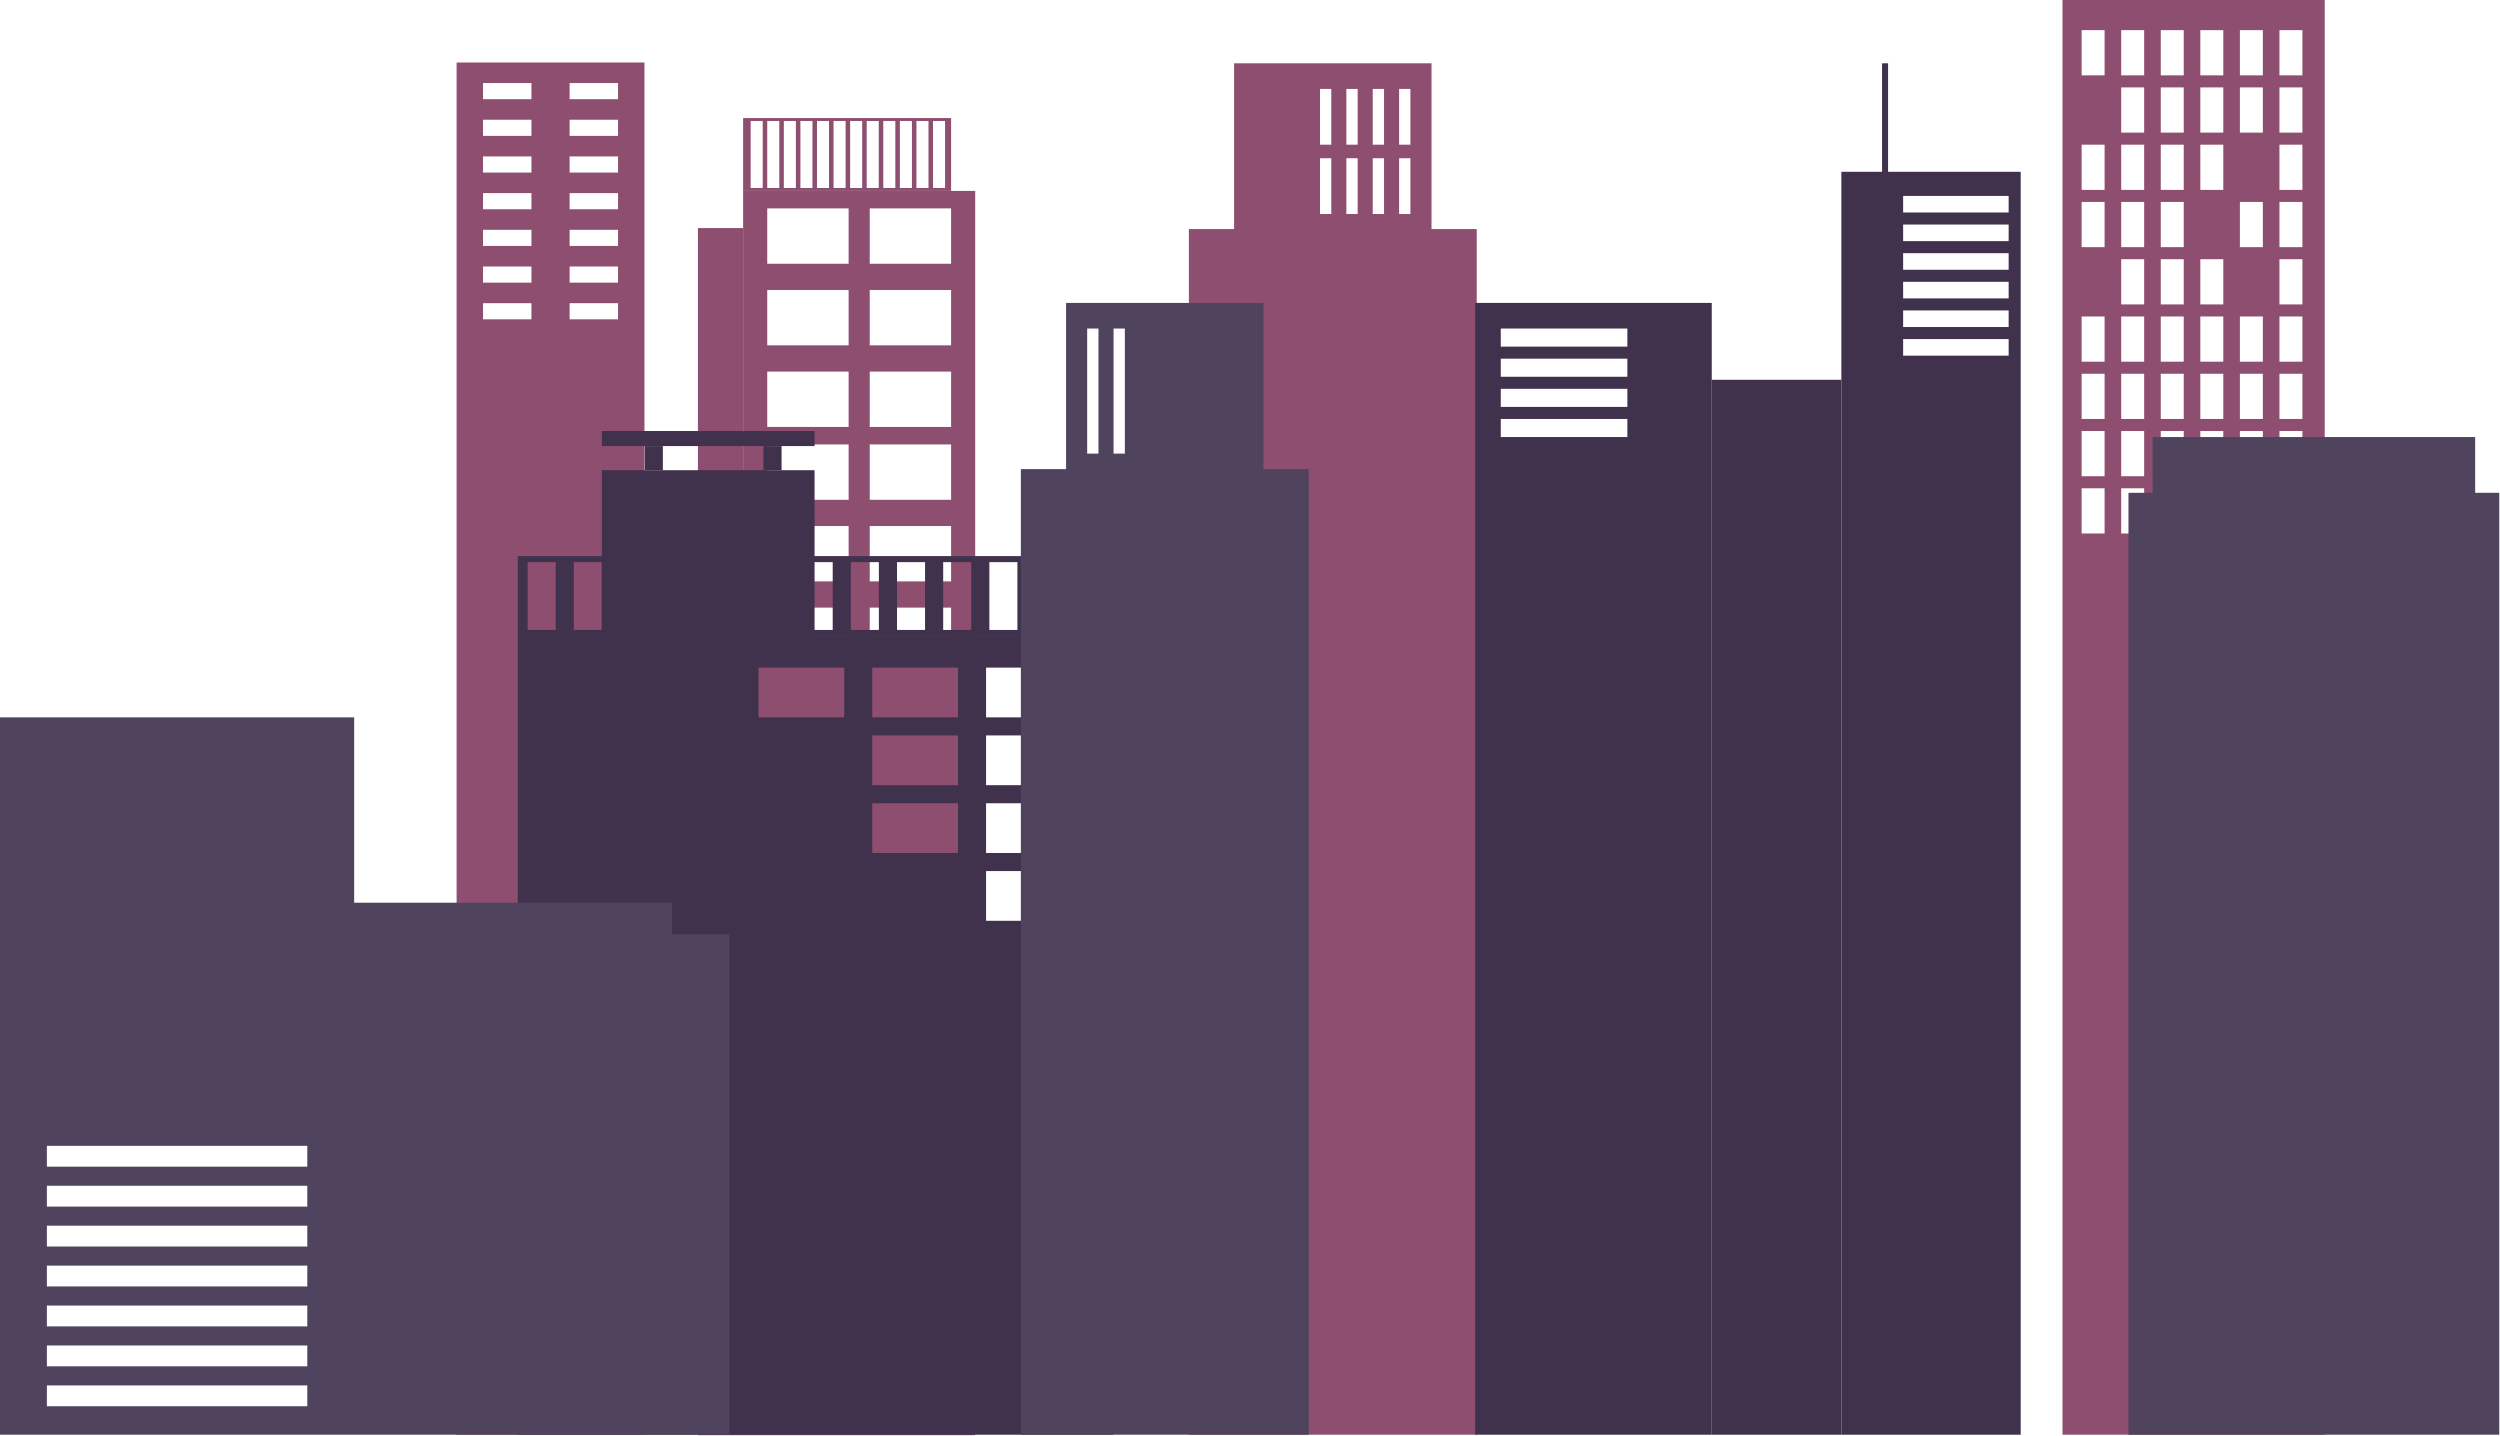
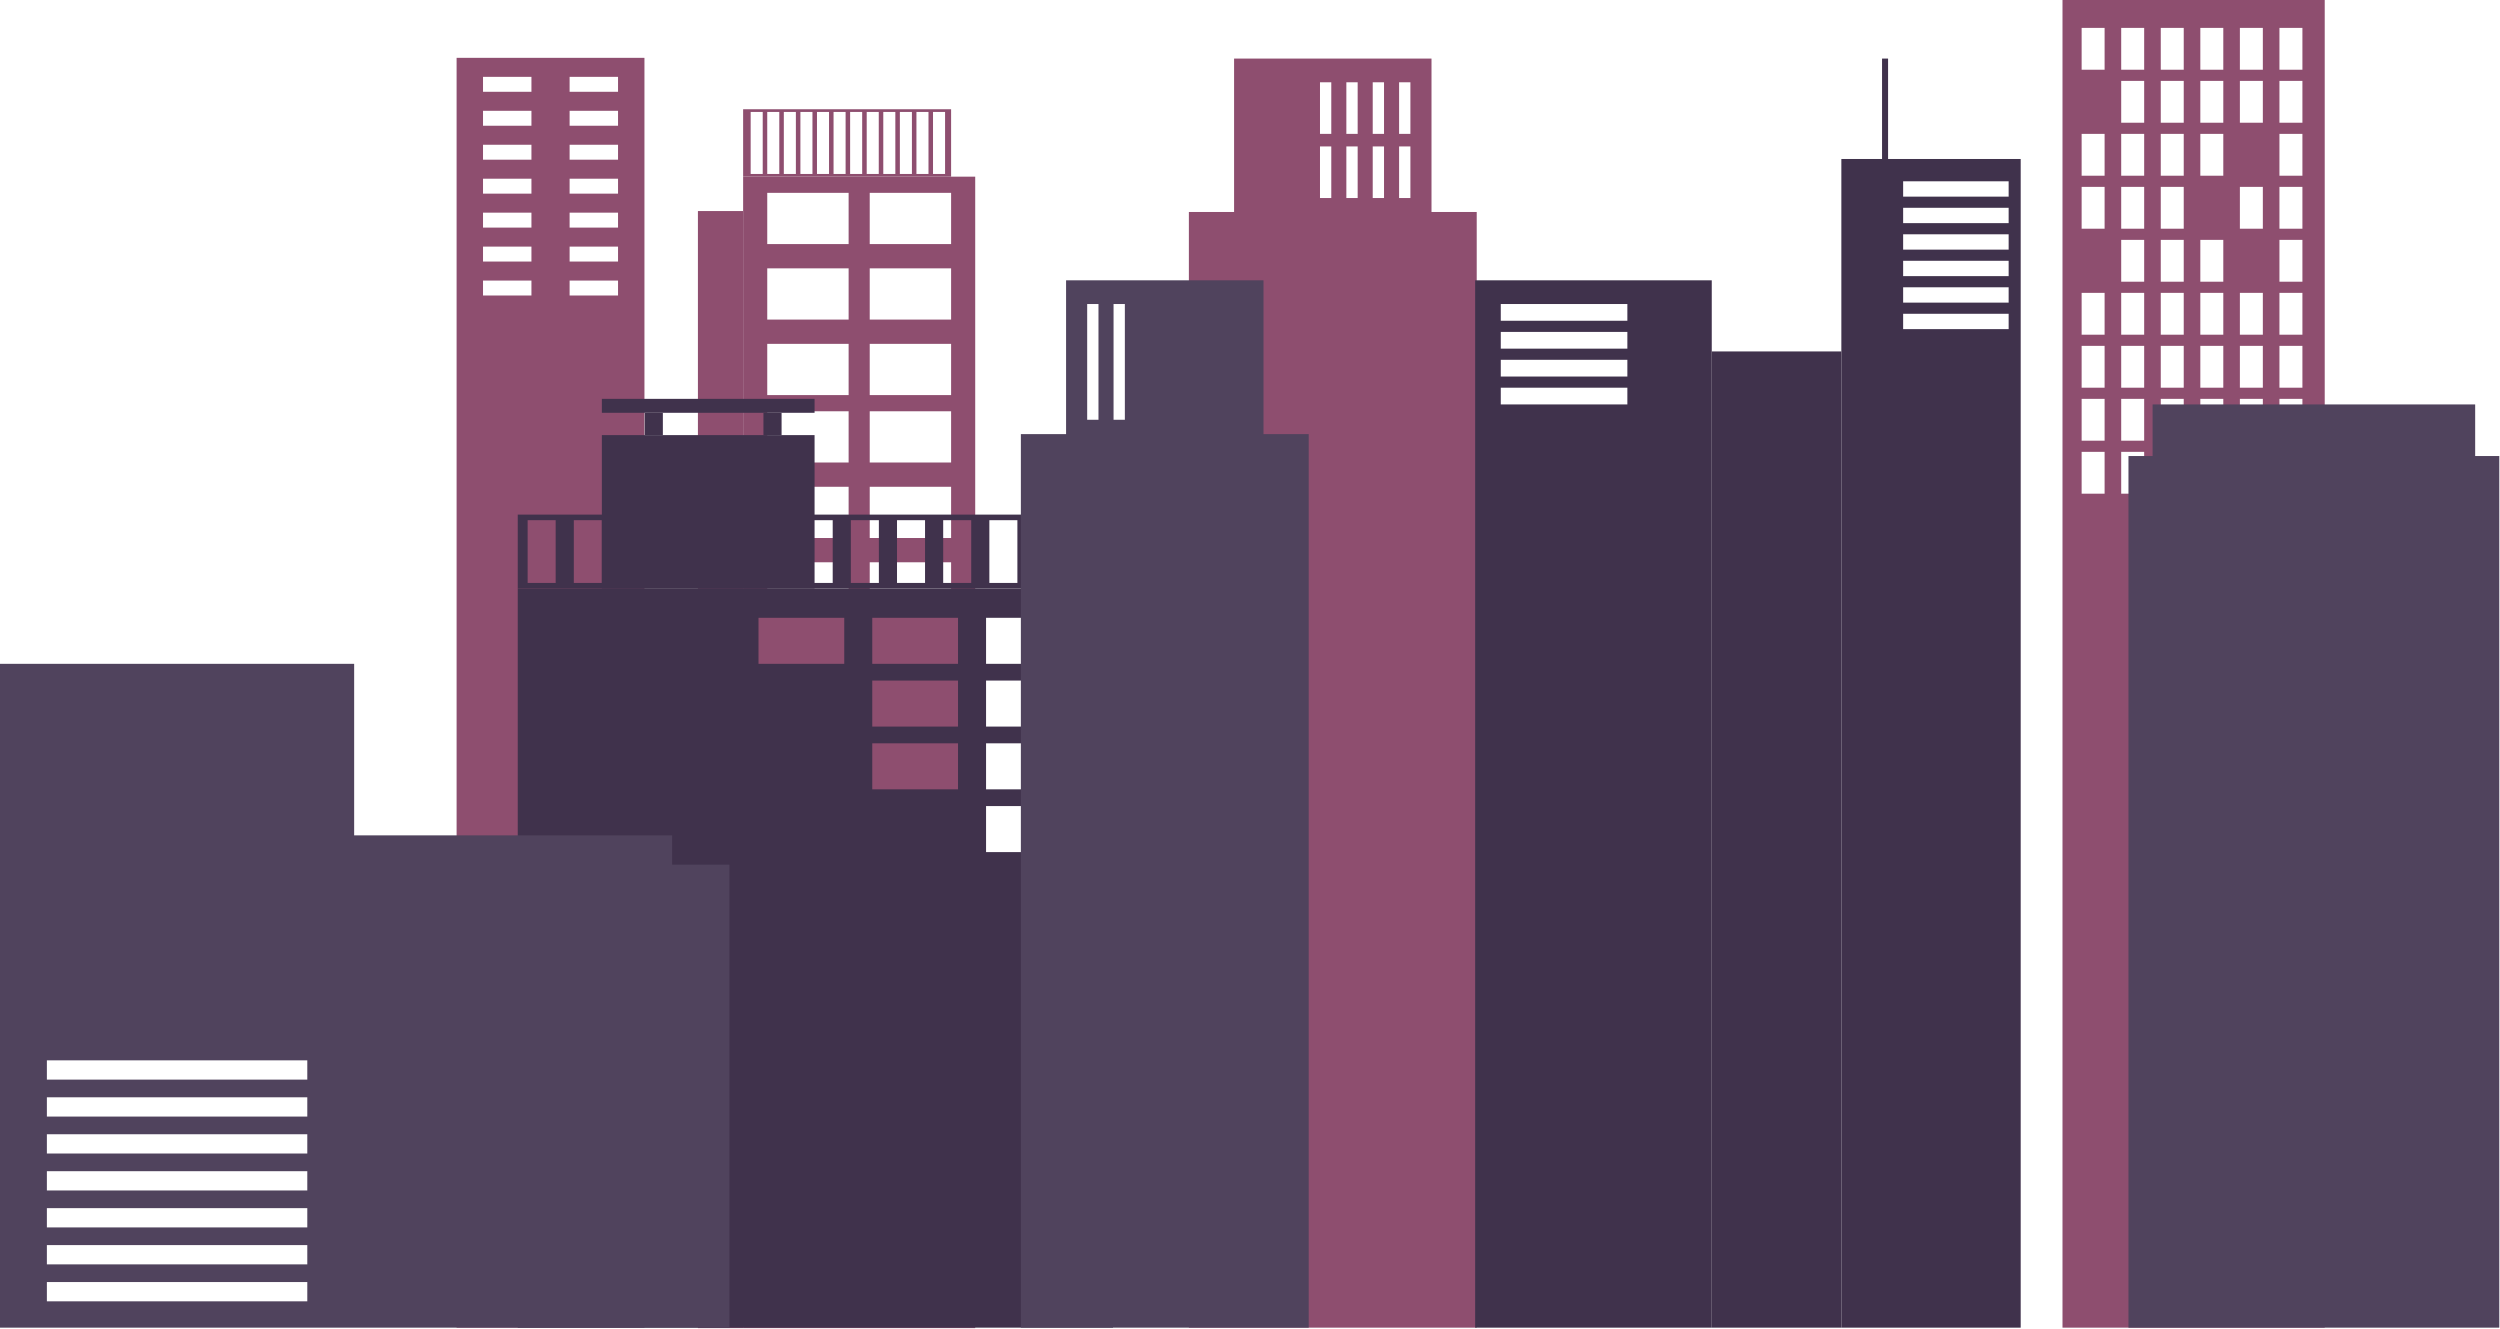
- <svg xmlns="http://www.w3.org/2000/svg" width="1440" height="827" viewBox="0 0 1440 827" fill="none">
-   <path fill-rule="evenodd" clip-rule="evenodd" d="M1339.04 0H1188V826.389H1339.04V0ZM1212.25 17.361H1199.02V43.403H1212.25V17.361ZM1199.02 83.333H1212.25V109.375H1199.02V83.333ZM1212.25 116.319H1199.02V142.361H1212.25V116.319ZM1199.02 182.291H1212.25V208.333H1199.02V182.291ZM1212.25 215.278H1199.02V241.319H1212.25V215.278ZM1199.02 248.264H1212.25V274.305H1199.02V248.264ZM1212.25 281.25H1199.02V307.292H1212.25V281.25ZM1221.81 17.361H1235.04V43.403H1221.81V17.361ZM1235.04 50.347H1221.81V76.389H1235.04V50.347ZM1221.81 83.333H1235.04V109.375H1221.81V83.333ZM1235.04 116.319H1221.81V142.361H1235.04V116.319ZM1221.81 149.305H1235.04V175.347H1221.81V149.305ZM1235.04 182.292H1221.81V208.333H1235.04V182.292ZM1221.81 215.277H1235.04V241.319H1221.81V215.277ZM1235.04 248.264H1221.81V274.305H1235.04V248.264ZM1221.81 281.25H1235.04V307.292H1221.81V281.25ZM1257.83 17.361H1244.6V43.403H1257.83V17.361ZM1244.6 50.347H1257.83V76.389H1244.6V50.347ZM1257.83 83.333H1244.6V109.375H1257.83V83.333ZM1244.6 116.319H1257.83V142.361H1244.6V116.319ZM1257.83 149.305H1244.6V175.347H1257.83V149.305ZM1244.6 182.292H1257.83V208.333H1244.6V182.292ZM1257.83 215.277H1244.6V241.319H1257.83V215.277ZM1244.6 248.264H1257.83V274.305H1244.6V248.264ZM1257.83 281.25H1244.6V307.292H1257.83V281.25ZM1267.39 17.361H1280.62V43.403H1267.39V17.361ZM1280.62 50.347H1267.39V76.389H1280.62V50.347ZM1267.39 83.333H1280.62V109.375H1267.39V83.333ZM1280.62 149.305H1267.39V175.347H1280.62V149.305ZM1267.39 182.292H1280.62V208.333H1267.39V182.292ZM1280.62 215.277H1267.39V241.319H1280.62V215.277ZM1267.39 248.264H1280.62V274.305H1267.39V248.264ZM1280.62 281.25H1267.39V307.292H1280.62V281.25ZM1290.17 17.361H1303.4V43.403H1290.17V17.361ZM1303.4 50.347H1290.17V76.389H1303.4V50.347ZM1290.17 116.319H1303.4V142.361H1290.17V116.319ZM1303.4 182.292H1290.17V208.333H1303.4V182.292ZM1290.17 215.277H1303.4V241.319H1290.17V215.277ZM1303.4 248.264H1290.17V274.305H1303.4V248.264ZM1290.17 281.25H1303.4V307.292H1290.17V281.25ZM1326.19 17.361H1312.96V43.403H1326.19V17.361ZM1312.96 50.347H1326.19V76.389H1312.96V50.347ZM1326.19 83.333H1312.96V109.375H1326.19V83.333ZM1312.96 116.319H1326.19V142.361H1312.96V116.319ZM1326.19 149.305H1312.96V175.347H1326.19V149.305ZM1312.96 182.291H1326.19V208.333H1312.96V182.291ZM1326.19 215.278H1312.96V241.319H1326.19V215.278ZM1312.96 248.264H1326.19V274.305H1312.96V248.264Z" fill="#8E4E6F" />
-   <path fill-rule="evenodd" clip-rule="evenodd" d="M710.834 131.944V36.458H824.549V131.944H850.59V826.389H684.791V131.944H710.834ZM805.884 83.333H812.395V51.215H805.884V83.333ZM797.203 83.333H790.693V51.215H797.203V83.333ZM775.504 83.333H782.014V51.215H775.504V83.333ZM766.823 83.333H760.312V51.215H766.823V83.333ZM805.884 123.264H812.395V91.145H805.884V123.264ZM797.203 123.264H790.693V91.146H797.203V123.264ZM775.504 123.264H782.014V91.145H775.504V123.264ZM766.823 123.264H760.312V91.146H766.823V123.264Z" fill="#8E4E6F" />
-   <rect width="26.042" height="695.312" transform="matrix(-1 0 0 1 428.043 131.368)" fill="#8E4E6F" />
-   <path fill-rule="evenodd" clip-rule="evenodd" d="M428.043 109.962H547.835V68H428.043V109.962ZM432.383 108.284H439.327V69.678H432.383V108.284ZM448.876 108.284H441.931V69.678H448.876V108.284ZM451.48 108.284H458.425V69.678H451.48V108.284ZM467.974 108.284H461.029V69.678H467.974V108.284ZM470.578 108.284H477.523V69.678H470.578V108.284ZM487.069 108.284H480.125V69.678H487.069V108.284ZM489.674 108.284H496.618V69.678H489.674V108.284ZM506.167 108.284H499.223V69.678H506.167V108.284ZM508.772 108.284H515.716V69.678H508.772V108.284ZM525.265 108.284H518.32V69.678H525.265V108.284ZM527.869 108.284H534.813V69.678H527.869V108.284ZM544.362 108.284H537.418V69.678H544.362V108.284Z" fill="#8E4E6F" />
-   <path fill-rule="evenodd" clip-rule="evenodd" d="M428.043 109.962H561.724V826.681H428.043V109.962ZM441.934 120.033H488.809V151.924H441.934V120.033ZM547.836 120.033H500.961V151.924H547.836V120.033ZM441.934 255.991H488.809V287.883H441.934V255.991ZM547.836 255.991H500.961V287.883H547.836V255.991ZM441.934 167.031H488.809V198.922H441.934V167.031ZM547.836 167.031H500.961V198.922H547.836V167.031ZM441.934 302.989H488.809V334.881H441.934V302.989ZM547.836 302.989H500.961V334.881H547.836V302.989ZM441.934 214.029H488.809V245.92H441.934V214.029ZM547.836 214.029H500.961V245.92H547.836V214.029ZM441.934 349.987H488.809V381.879H441.934V349.987ZM547.836 349.987H500.961V381.879H547.836V349.987Z" fill="#8E4E6F" />
-   <rect width="74.653" height="607.639" transform="matrix(-1 0 0 1 1060.62 218.75)" fill="#40324C" />
-   <path fill-rule="evenodd" clip-rule="evenodd" d="M849.688 174.479H985.972V826.389H849.688V174.479ZM864.445 189.236H937.362V199.653H864.445V189.236ZM937.362 206.597H864.445V217.014H937.362V206.597ZM864.445 223.958H937.362V234.375H864.445V223.958ZM937.362 241.319H864.445V251.736H937.362V241.319Z" fill="#40324C" />
-   <path fill-rule="evenodd" clip-rule="evenodd" d="M1060.62 98.958H1163.92V826.389H1060.62V98.958ZM1096.21 112.847H1156.98V122.396H1096.21V112.847ZM1156.98 129.34H1096.21V138.888H1156.98V129.34ZM1096.21 145.833H1156.98V155.382H1096.21V145.833ZM1156.98 162.326H1096.21V171.875H1156.98V162.326ZM1096.21 178.819H1156.98V188.368H1096.21V178.819ZM1156.98 195.312H1096.21V204.861H1156.98V195.312Z" fill="#40324C" />
-   <rect x="1084.06" y="36.458" width="3.472" height="76.389" fill="#40324C" />
-   <path fill-rule="evenodd" clip-rule="evenodd" d="M263 36H371.203V826.389H263V36ZM278.217 47.834H306.113V57.133H278.217V47.834ZM355.988 47.834H328.092V57.133H355.988V47.834ZM278.217 68.968H306.113V78.267H278.217V68.968ZM355.988 68.968H328.092V78.267H355.988V68.968ZM278.217 90.102H306.113V99.4H278.217V90.102ZM355.988 90.102H328.092V99.4H355.988V90.102ZM278.217 111.235H306.113V120.534H278.217V111.235ZM355.988 111.235H328.092V120.534H355.988V111.235ZM278.217 132.368H306.113V141.667H278.217V132.368ZM355.988 132.368H328.092V141.667H355.988V132.368ZM278.217 153.501H306.113V162.8H278.217V153.501ZM355.988 153.501H328.092V162.8H355.988V153.501ZM278.217 174.635H306.113V183.934H278.217V174.635ZM355.988 174.635H328.092V183.934H355.988V174.635Z" fill="#8E4E6F" />
-   <path fill-rule="evenodd" clip-rule="evenodd" d="M1226 826.389H1257.29H1408.29H1439.58V283.854H1425.7V251.736H1408.29H1257.29H1239.89V283.854H1226V826.389Z" fill="#50435D" />
-   <path fill-rule="evenodd" clip-rule="evenodd" d="M641.105 366.318H298.224V826.388H641.105V366.318ZM617.361 384.547H567.971V413.193H617.361V384.547ZM502.434 384.547H551.824V413.193H502.434V384.547ZM551.824 423.61H502.434V452.256H551.824V423.61ZM567.971 423.61H617.361V452.256H567.971V423.61ZM617.361 501.735H567.971V530.381H617.361V501.735ZM502.434 462.672H551.824V491.318H502.434V462.672ZM617.361 462.672H567.971V491.318H617.361V462.672ZM436.897 384.547H486.287V413.193H436.897V384.547Z" fill="#40324C" />
-   <rect x="469.191" y="366.318" width="122.526" height="95.486" transform="rotate(180 469.191 366.318)" fill="#40324C" />
-   <rect x="469.191" y="256.943" width="122.526" height="8.681" transform="rotate(180 469.191 256.943)" fill="#40324C" />
-   <rect width="10.448" height="13.889" transform="matrix(-1 0 0 1 450.191 256.943)" fill="#40324C" />
-   <rect width="10.448" height="13.889" transform="matrix(-1 0 0 1 381.807 256.943)" fill="#40324C" />
-   <path fill-rule="evenodd" clip-rule="evenodd" d="M617.359 366.318H298.223V320.311H617.359V366.318ZM612.611 362.846H596.464V323.783H612.611V362.846ZM569.871 362.846H586.017V323.783H569.871V362.846ZM559.422 362.846H543.275V323.783H559.422V362.846ZM516.679 362.846H532.826V323.783H516.679V362.846ZM506.232 362.846H490.085V323.783H506.232V362.846ZM463.492 362.846H479.639V323.783H463.492V362.846ZM453.043 362.846H436.896V323.783H453.043V362.846ZM410.302 362.846H426.449V323.783H410.302V362.846ZM399.853 362.846H383.707V323.783H399.853V362.846ZM357.111 362.846H373.258V323.783H357.111V362.846ZM346.664 362.846H330.517V323.783H346.664V362.846ZM303.923 362.846H320.07V323.783H303.923V362.846Z" fill="#40324C" />
-   <path fill-rule="evenodd" clip-rule="evenodd" d="M203.993 413.194H0V826.389H203.993V413.194ZM177 660H27V672H177V660ZM27 683H177V695H27V683ZM177 706H27V718H177V706ZM27 729H177V741H27V729ZM177 752H27V764H177V752ZM27 775H177V787H27V775ZM177 798H27V810H177V798ZM203.994 538.194V519.965H387.154V538.194H420.14V826.389H203.994V539.062V538.194Z" fill="#50435D" />
-   <path fill-rule="evenodd" clip-rule="evenodd" d="M727.776 270.212V174.479H614.061V270.212H588.02V826.389H753.818V270.212H727.776ZM632.723 261.284H626.213V189.236H632.723V261.284ZM641.404 261.285H647.915V189.236H641.404V261.285Z" fill="#50435D" />
+ <svg xmlns="http://www.w3.org/2000/svg" width="1440" height="765" viewBox="0 0 1440 765" fill="none">
+   <path fill-rule="evenodd" clip-rule="evenodd" d="M1339.04 0H1188V764.73H1339.04V0ZM1212.25 16.066H1199.02V40.164H1212.25V16.066ZM1199.02 77.115H1212.25V101.214H1199.02V77.115ZM1212.25 107.641H1199.02V131.739H1212.25V107.641ZM1199.02 168.69H1212.25V192.789H1199.02V168.69ZM1212.25 199.215H1199.02V223.314H1212.25V199.215ZM1199.02 229.74H1212.25V253.839H1199.02V229.74ZM1212.25 260.265H1199.02V284.364H1212.25V260.265ZM1221.81 16.066H1235.04V40.164H1221.81V16.066ZM1235.04 46.591H1221.81V70.689H1235.04V46.591ZM1221.81 77.115H1235.04V101.214H1221.81V77.115ZM1235.04 107.641H1221.81V131.739H1235.04V107.641ZM1221.81 138.165H1235.04V162.264H1221.81V138.165ZM1235.04 168.69H1221.81V192.789H1235.04V168.69ZM1221.81 199.215H1235.04V223.314H1221.81V199.215ZM1235.04 229.74H1221.81V253.839H1235.04V229.74ZM1221.81 260.265H1235.04V284.364H1221.81V260.265ZM1257.83 16.066H1244.6V40.164H1257.83V16.066ZM1244.6 46.591H1257.83V70.689H1244.6V46.591ZM1257.83 77.115H1244.6V101.214H1257.83V77.115ZM1244.6 107.641H1257.83V131.739H1244.6V107.641ZM1257.83 138.165H1244.6V162.264H1257.83V138.165ZM1244.6 168.69H1257.83V192.789H1244.6V168.69ZM1257.83 199.215H1244.6V223.314H1257.83V199.215ZM1244.6 229.74H1257.83V253.839H1244.6V229.74ZM1257.83 260.265H1244.6V284.364H1257.83V260.265ZM1267.39 16.066H1280.62V40.164H1267.39V16.066ZM1280.62 46.591H1267.39V70.689H1280.62V46.591ZM1267.39 77.115H1280.62V101.214H1267.39V77.115ZM1280.62 138.165H1267.39V162.264H1280.62V138.165ZM1267.39 168.69H1280.62V192.789H1267.39V168.69ZM1280.62 199.215H1267.39V223.314H1280.62V199.215ZM1267.39 229.74H1280.62V253.839H1267.39V229.74ZM1280.62 260.265H1267.39V284.364H1280.62V260.265ZM1290.17 16.066H1303.4V40.164H1290.17V16.066ZM1303.4 46.591H1290.17V70.689H1303.4V46.591ZM1290.17 107.641H1303.4V131.739H1290.17V107.641ZM1303.4 168.69H1290.17V192.789H1303.4V168.69ZM1290.17 199.215H1303.4V223.314H1290.17V199.215ZM1303.4 229.74H1290.17V253.839H1303.4V229.74ZM1290.17 260.265H1303.4V284.364H1290.17V260.265ZM1326.19 16.066H1312.96V40.164H1326.19V16.066ZM1312.96 46.591H1326.19V70.689H1312.96V46.591ZM1326.19 77.115H1312.96V101.214H1326.19V77.115ZM1312.96 107.641H1326.19V131.739H1312.96V107.641ZM1326.19 138.165H1312.96V162.264H1326.19V138.165ZM1312.96 168.69H1326.19V192.789H1312.96V168.69ZM1326.19 199.215H1312.96V223.314H1326.19V199.215ZM1312.96 229.74H1326.19V253.839H1312.96V229.74Z" fill="#8E4E6F" />
+   <path fill-rule="evenodd" clip-rule="evenodd" d="M710.832 122.1V33.738H824.547V122.1H850.59V764.73H684.791V122.1H710.832ZM805.88 77.115H812.391V47.394H805.88V77.115ZM797.199 77.115H790.689V47.394H797.199V77.115ZM775.501 77.115H782.012V47.394H775.501V77.115ZM766.82 77.115H760.31V47.394H766.82V77.115ZM805.88 114.067H812.391V84.345H805.88V114.067ZM797.199 114.067H790.689V84.345H797.199V114.067ZM775.501 114.067H782.012V84.345H775.501V114.067ZM766.82 114.067H760.31V84.345H766.82V114.067Z" fill="#8E4E6F" />
+   <rect width="26.042" height="643.434" transform="matrix(-1 0 0 1 428.043 121.566)" fill="#8E4E6F" />
+   <path fill-rule="evenodd" clip-rule="evenodd" d="M428.043 101.758H547.835V62.926H428.043V101.758ZM432.383 100.204H439.327V64.479H432.383V100.204ZM448.874 100.204H441.93V64.479H448.874V100.204ZM451.48 100.204H458.425V64.479H451.48V100.204ZM467.976 100.204H461.031V64.479H467.976V100.204ZM470.578 100.204H477.523V64.479H470.578V100.204ZM487.069 100.204H480.125V64.479H487.069V100.204ZM489.672 100.204H496.616V64.479H489.672V100.204ZM506.167 100.204H499.223V64.479H506.167V100.204ZM508.773 100.204H515.718V64.479H508.773V100.204ZM525.265 100.204H518.32V64.479H525.265V100.204ZM527.867 100.204H534.812V64.479H527.867V100.204ZM544.362 100.204H537.418V64.479H544.362V100.204Z" fill="#8E4E6F" />
+   <path fill-rule="evenodd" clip-rule="evenodd" d="M428.043 101.758H561.724V765H428.043V101.758ZM441.934 111.077H488.809V140.589H441.934V111.077ZM547.836 111.077H500.961V140.589H547.836V111.077ZM441.934 236.892H488.809V266.404H441.934V236.892ZM547.836 236.892H500.961V266.404H547.836V236.892ZM441.934 154.569H488.809V184.081H441.934V154.569ZM547.836 154.569H500.961V184.081H547.836V154.569ZM441.934 280.383H488.809V309.895H441.934V280.383ZM547.836 280.383H500.961V309.895H547.836V280.383ZM441.934 198.06H488.809V227.572H441.934V198.06ZM547.836 198.06H500.961V227.572H547.836V198.06ZM441.934 323.874H488.809V353.386H441.934V323.874ZM547.836 323.874H500.961V353.386H547.836V323.874Z" fill="#8E4E6F" />
+   <rect width="74.653" height="562.302" transform="matrix(-1 0 0 1 1060.62 202.428)" fill="#40324C" />
+   <path fill-rule="evenodd" clip-rule="evenodd" d="M849.688 161.461H985.972V764.73H849.688V161.461ZM864.445 175.116H937.362V184.756H864.445V175.116ZM937.362 191.182H864.445V200.822H937.362V191.182ZM864.445 207.248H937.362V216.887H864.445V207.248ZM937.362 223.314H864.445V232.953H937.362V223.314Z" fill="#40324C" />
+   <path fill-rule="evenodd" clip-rule="evenodd" d="M1060.62 91.575H1163.92V764.73H1060.62V91.575ZM1096.21 104.427H1156.98V113.264H1096.21V104.427ZM1156.98 119.689H1096.21V128.526H1156.98V119.689ZM1096.21 134.952H1156.98V143.788H1096.21V134.952ZM1156.98 150.215H1096.21V159.051H1156.98V150.215ZM1096.21 165.477H1156.98V174.313H1096.21V165.477ZM1156.98 180.739H1096.21V189.575H1156.98V180.739Z" fill="#40324C" />
+   <rect x="1084.06" y="33.738" width="3.472" height="70.689" fill="#40324C" />
+   <path fill-rule="evenodd" clip-rule="evenodd" d="M263 33.314H371.203V764.73H263V33.314ZM278.217 44.265H306.113V52.87H278.217V44.265ZM355.988 44.265H328.092V52.87H355.988V44.265ZM278.217 63.822H306.113V72.427H278.217V63.822ZM355.988 63.822H328.092V72.427H355.988V63.822ZM278.217 83.379H306.113V91.984H278.217V83.379ZM355.988 83.379H328.092V91.984H355.988V83.379ZM278.217 102.935H306.113V111.54H278.217V102.935ZM355.988 102.935H328.092V111.54H355.988V102.935ZM278.217 122.492H306.113V131.097H278.217V122.492ZM355.988 122.492H328.092V131.097H355.988V122.492ZM278.217 142.048H306.113V150.653H278.217V142.048ZM355.988 142.048H328.092V150.653H355.988V142.048ZM278.217 161.605H306.113V170.21H278.217V161.605ZM355.988 161.605H328.092V170.21H355.988V161.605Z" fill="#8E4E6F" />
+   <path fill-rule="evenodd" clip-rule="evenodd" d="M1408.29 764.73L1439.59 764.73V262.675H1425.7V232.954H1257.29V232.954H1239.89V262.675H1226V764.73H1408.29Z" fill="#50435D" />
+   <path fill-rule="evenodd" clip-rule="evenodd" d="M641.105 338.986H298.224V764.729H641.105V338.986ZM617.359 355.855H567.969V382.364H617.359V355.855ZM502.43 355.855H551.82V382.364H502.43V355.855ZM551.82 392.003H502.43V418.512H551.82V392.003ZM567.969 392.003H617.359V418.512H567.969V392.003ZM617.359 464.299H567.969V490.808H617.359V464.299ZM502.43 428.151H551.82V454.66H502.43V428.151ZM617.359 428.151H567.969V454.66H617.359V428.151ZM436.895 355.855H486.285V382.364H436.895V355.855Z" fill="#40324C" />
+   <rect x="469.191" y="338.986" width="122.526" height="88.362" transform="rotate(180 469.191 338.986)" fill="#40324C" />
+   <rect x="469.191" y="237.772" width="122.526" height="8.033" transform="rotate(180 469.191 237.772)" fill="#40324C" />
+   <rect width="10.448" height="12.853" transform="matrix(-1 0 0 1 450.191 237.772)" fill="#40324C" />
+   <rect width="10.448" height="12.853" transform="matrix(-1 0 0 1 381.807 237.772)" fill="#40324C" />
+   <path fill-rule="evenodd" clip-rule="evenodd" d="M617.359 338.986H298.223V296.412H617.359V338.986ZM612.609 335.773H596.463V299.625H612.609V335.773ZM569.869 335.773H586.016V299.625H569.869V335.773ZM559.422 335.773H543.275V299.625H559.422V335.773ZM516.677 335.773H532.824V299.625H516.677V335.773ZM506.23 335.773H490.084V299.625H506.23V335.773ZM463.49 335.773H479.637V299.625H463.49V335.773ZM453.039 335.773H436.892V299.625H453.039V335.773ZM410.299 335.773H426.445V299.625H410.299V335.773ZM399.852 335.773H383.705V299.625H399.852V335.773ZM357.109 335.773H373.256V299.625H357.109V335.773ZM346.662 335.773H330.515V299.625H346.662V335.773ZM303.922 335.773H320.068V299.625H303.922V335.773Z" fill="#40324C" />
+   <path fill-rule="evenodd" clip-rule="evenodd" d="M203.993 382.365H0V764.73H203.993V382.365ZM177 610.756H27V621.86H177V610.756ZM27 632.04H177V643.144H27V632.04ZM177 653.324H27V664.428H177V653.324ZM27 674.607H177V685.712H27V674.607ZM177 695.891H27V706.996H177V695.891ZM27 717.175H177V728.28H27V717.175ZM177 738.459H27V749.564H177V738.459ZM203.994 498.038V481.169H387.154V498.038H420.14V764.73H203.994V498.842V498.038Z" fill="#50435D" />
+   <path fill-rule="evenodd" clip-rule="evenodd" d="M727.778 250.051V161.461H614.062V250.051H588.02V764.73H753.818V250.051H727.778ZM632.725 241.789H626.215V175.116H632.725V241.789ZM641.406 241.789H647.917V175.116H641.406V241.789Z" fill="#50435D" />
</svg>
